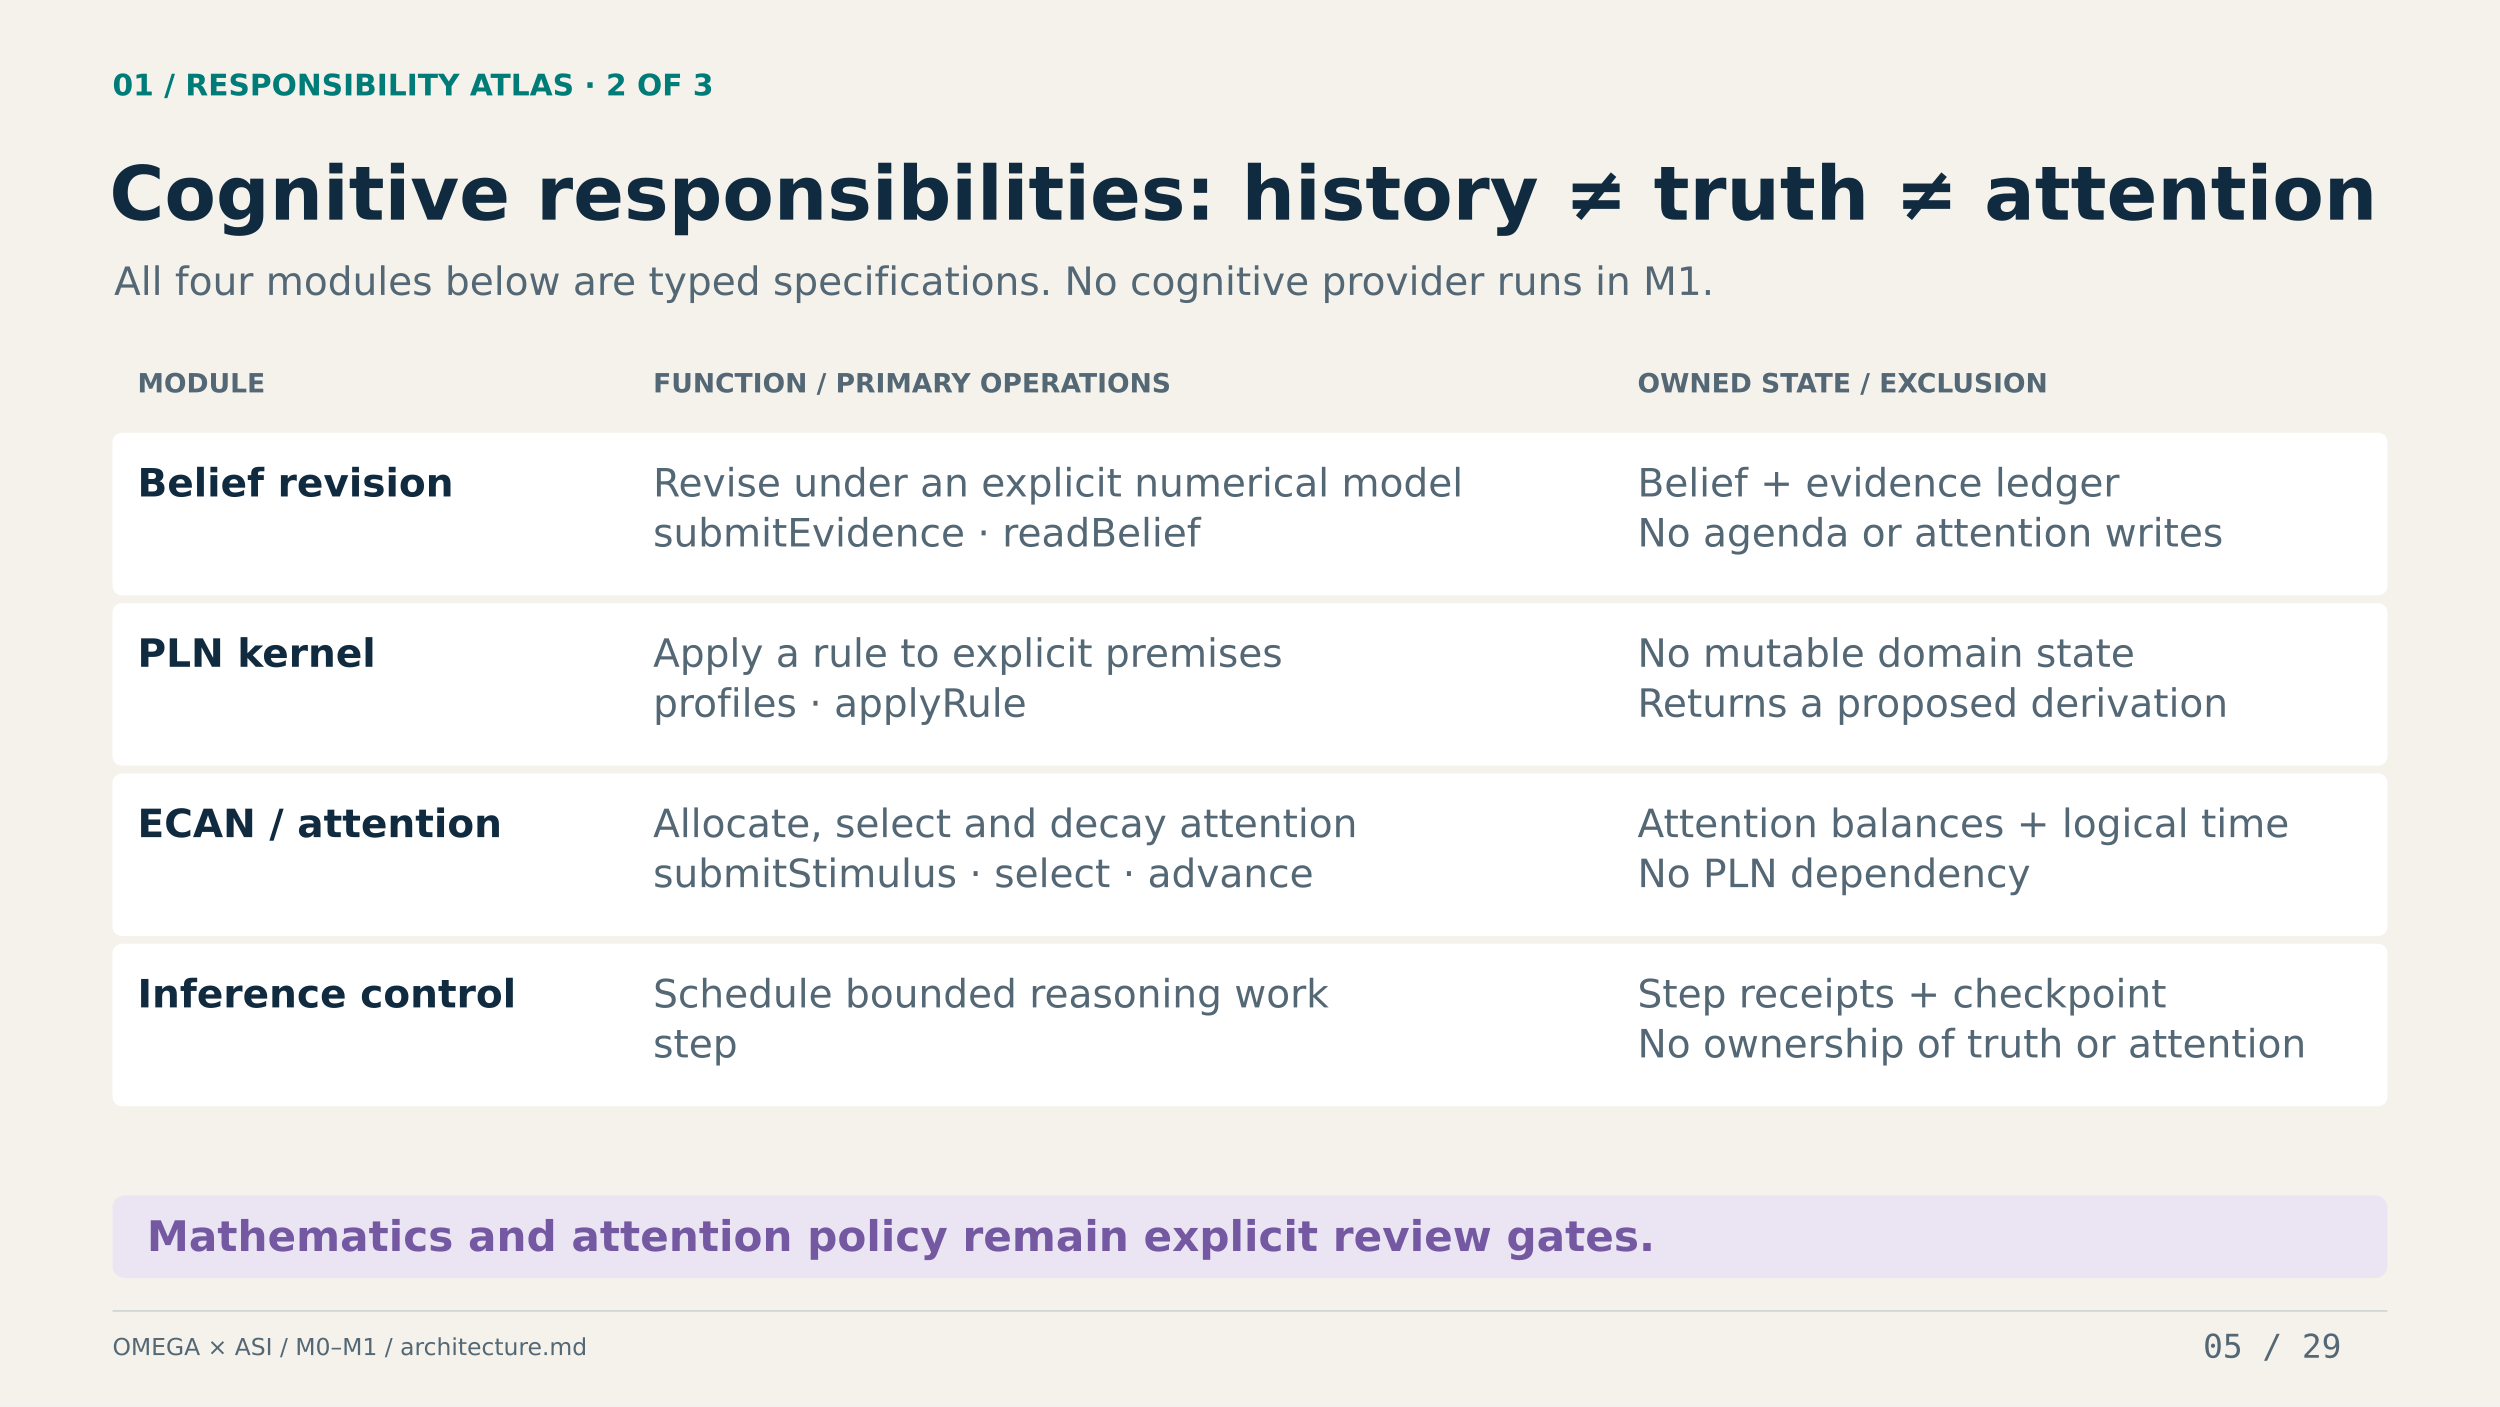
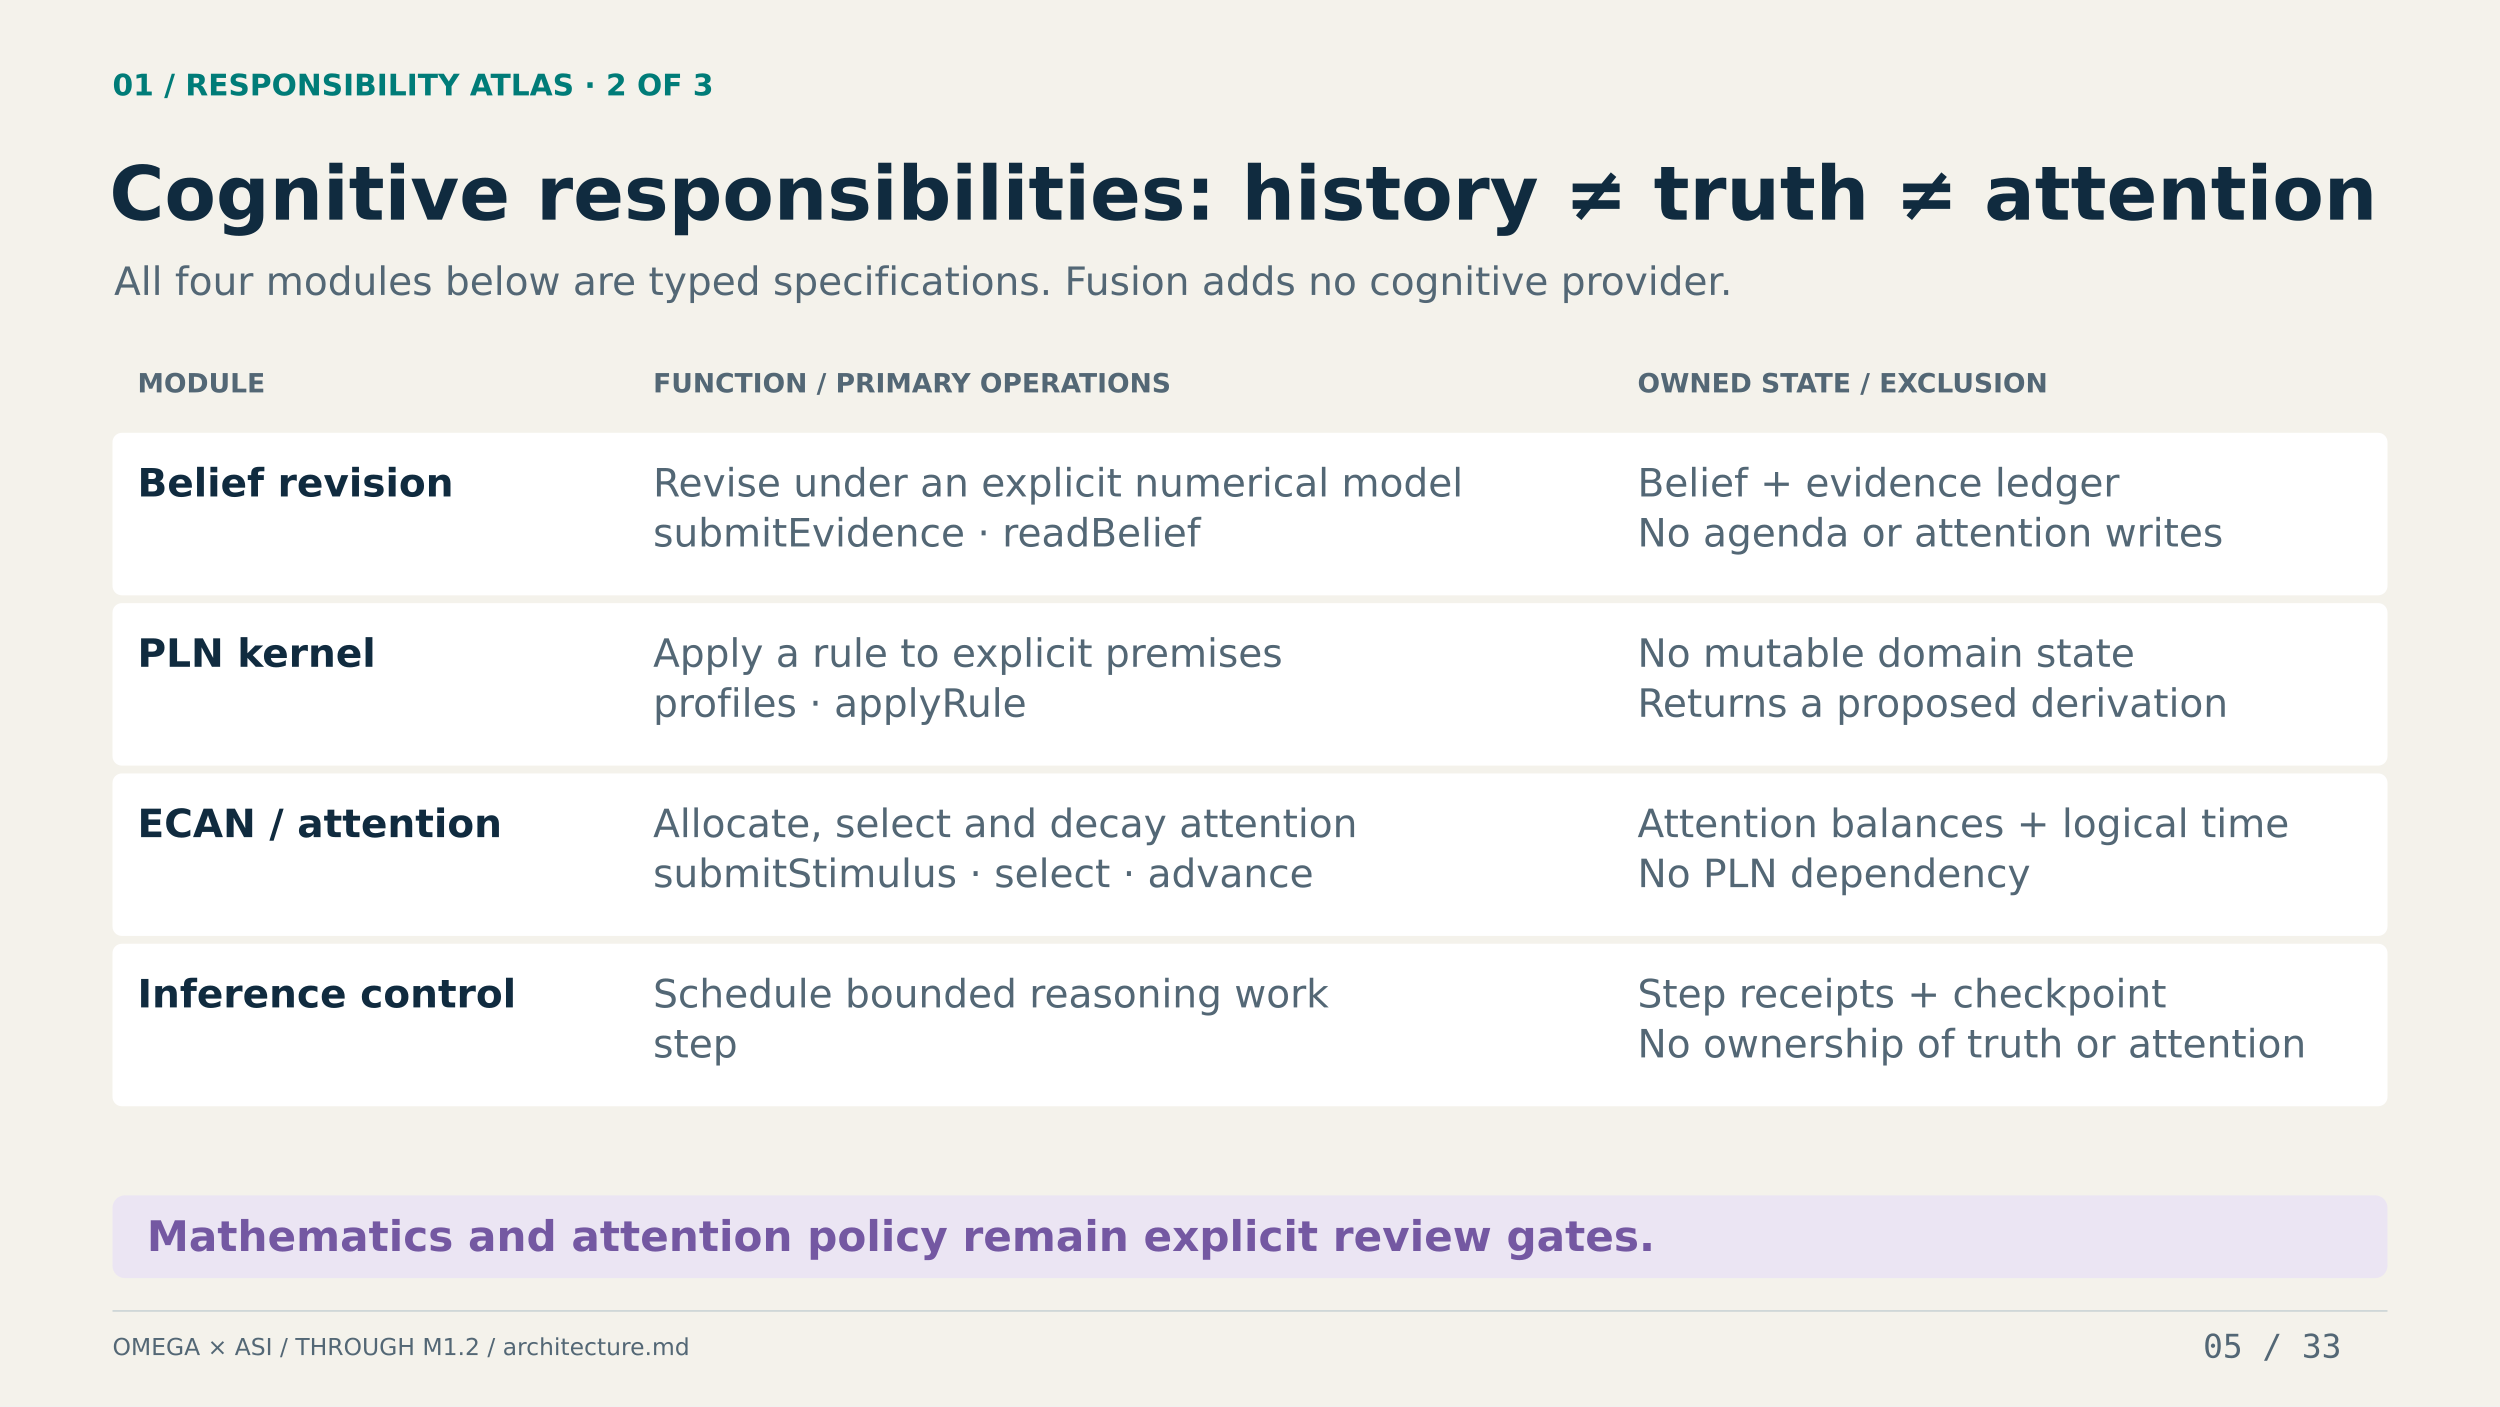
<svg xmlns="http://www.w3.org/2000/svg" width="1600" height="900" viewBox="0 0 1600 900" role="img" aria-labelledby="title desc">
  <rect width="1600" height="900" fill="#F4F2EB" />
  <text x="72" y="61.05" font-family="DejaVu Sans" font-size="19" font-weight="700" fill="#007C78">01 / RESPONSIBILITY ATLAS · 2 OF 3</text>
  <text x="70" y="140.6" font-family="DejaVu Sans" font-size="48" font-weight="700" fill="#102B3F">Cognitive responsibilities: history ≠ truth ≠ attention</text>
-   <text x="73" y="188.75" font-family="DejaVu Sans" font-size="25" font-weight="400" fill="#536775">All four modules below are typed specifications. No cognitive provider runs in M1.</text>
+   <text x="73" y="188.75" font-family="DejaVu Sans" font-size="25" font-weight="400" fill="#536775">All four modules below are typed specifications. Fusion adds no cognitive provider.</text>
  <text x="88" y="251.15" font-family="DejaVu Sans" font-size="17" font-weight="700" fill="#536775">MODULE</text>
  <text x="418" y="251.15" font-family="DejaVu Sans" font-size="17" font-weight="700" fill="#536775">FUNCTION / PRIMARY OPERATIONS</text>
  <text x="1048" y="251.15" font-family="DejaVu Sans" font-size="17" font-weight="700" fill="#536775">OWNED STATE / EXCLUSION</text>
  <rect x="72" y="277" width="1456" height="104" rx="6" fill="#FFFFFF" />
  <text x="88" y="317.75" font-family="DejaVu Sans" font-size="25" font-weight="700" fill="#102B3F">Belief revision</text>
  <text x="418" y="317.75" font-family="DejaVu Sans" font-size="25" font-weight="400" fill="#536775">Revise under an explicit numerical model</text>
  <text x="418" y="349.75" font-family="DejaVu Sans" font-size="25" font-weight="400" fill="#536775">submitEvidence · readBelief</text>
  <text x="1048" y="317.75" font-family="DejaVu Sans" font-size="25" font-weight="400" fill="#536775">Belief + evidence ledger</text>
  <text x="1048" y="349.75" font-family="DejaVu Sans" font-size="25" font-weight="400" fill="#536775">No agenda or attention writes</text>
  <rect x="72" y="386" width="1456" height="104" rx="6" fill="#FFFFFF" />
  <text x="88" y="426.75" font-family="DejaVu Sans" font-size="25" font-weight="700" fill="#102B3F">PLN kernel</text>
  <text x="418" y="426.75" font-family="DejaVu Sans" font-size="25" font-weight="400" fill="#536775">Apply a rule to explicit premises</text>
  <text x="418" y="458.75" font-family="DejaVu Sans" font-size="25" font-weight="400" fill="#536775">profiles · applyRule</text>
  <text x="1048" y="426.75" font-family="DejaVu Sans" font-size="25" font-weight="400" fill="#536775">No mutable domain state</text>
  <text x="1048" y="458.75" font-family="DejaVu Sans" font-size="25" font-weight="400" fill="#536775">Returns a proposed derivation</text>
  <rect x="72" y="495" width="1456" height="104" rx="6" fill="#FFFFFF" />
  <text x="88" y="535.75" font-family="DejaVu Sans" font-size="25" font-weight="700" fill="#102B3F">ECAN / attention</text>
  <text x="418" y="535.75" font-family="DejaVu Sans" font-size="25" font-weight="400" fill="#536775">Allocate, select and decay attention</text>
  <text x="418" y="567.75" font-family="DejaVu Sans" font-size="25" font-weight="400" fill="#536775">submitStimulus · select · advance</text>
  <text x="1048" y="535.75" font-family="DejaVu Sans" font-size="25" font-weight="400" fill="#536775">Attention balances + logical time</text>
  <text x="1048" y="567.75" font-family="DejaVu Sans" font-size="25" font-weight="400" fill="#536775">No PLN dependency</text>
  <rect x="72" y="604" width="1456" height="104" rx="6" fill="#FFFFFF" />
  <text x="88" y="644.75" font-family="DejaVu Sans" font-size="25" font-weight="700" fill="#102B3F">Inference control</text>
  <text x="418" y="644.75" font-family="DejaVu Sans" font-size="25" font-weight="400" fill="#536775">Schedule bounded reasoning work</text>
  <text x="418" y="676.75" font-family="DejaVu Sans" font-size="25" font-weight="400" fill="#536775">step</text>
  <text x="1048" y="644.75" font-family="DejaVu Sans" font-size="25" font-weight="400" fill="#536775">Step receipts + checkpoint</text>
  <text x="1048" y="676.75" font-family="DejaVu Sans" font-size="25" font-weight="400" fill="#536775">No ownership of truth or attention</text>
  <rect x="72" y="765" width="1456" height="53" rx="8" fill="#EBE5F3" />
  <text x="94" y="800.65" font-family="DejaVu Sans" font-size="27" font-weight="700" fill="#7458A2">Mathematics and attention policy remain explicit review gates.</text>
  <line x1="72" y1="839" x2="1528" y2="839" stroke="#C9D2D4" stroke-width="1" />
-   <text x="72" y="867.25" font-family="DejaVu Sans" font-size="15" font-weight="400" fill="#536775">OMEGA × ASI / M0–M1 / architecture.md</text>
-   <text x="1410" y="868.95" font-family="DejaVu Sans Mono" font-size="21" font-weight="400" fill="#536775">05 / 29</text>
+   <text x="72" y="867.25" font-family="DejaVu Sans" font-size="15" font-weight="400" fill="#536775">OMEGA × ASI / THROUGH M1.2 / architecture.md</text>
+   <text x="1410" y="868.95" font-family="DejaVu Sans Mono" font-size="21" font-weight="400" fill="#536775">05 / 33</text>
</svg>
